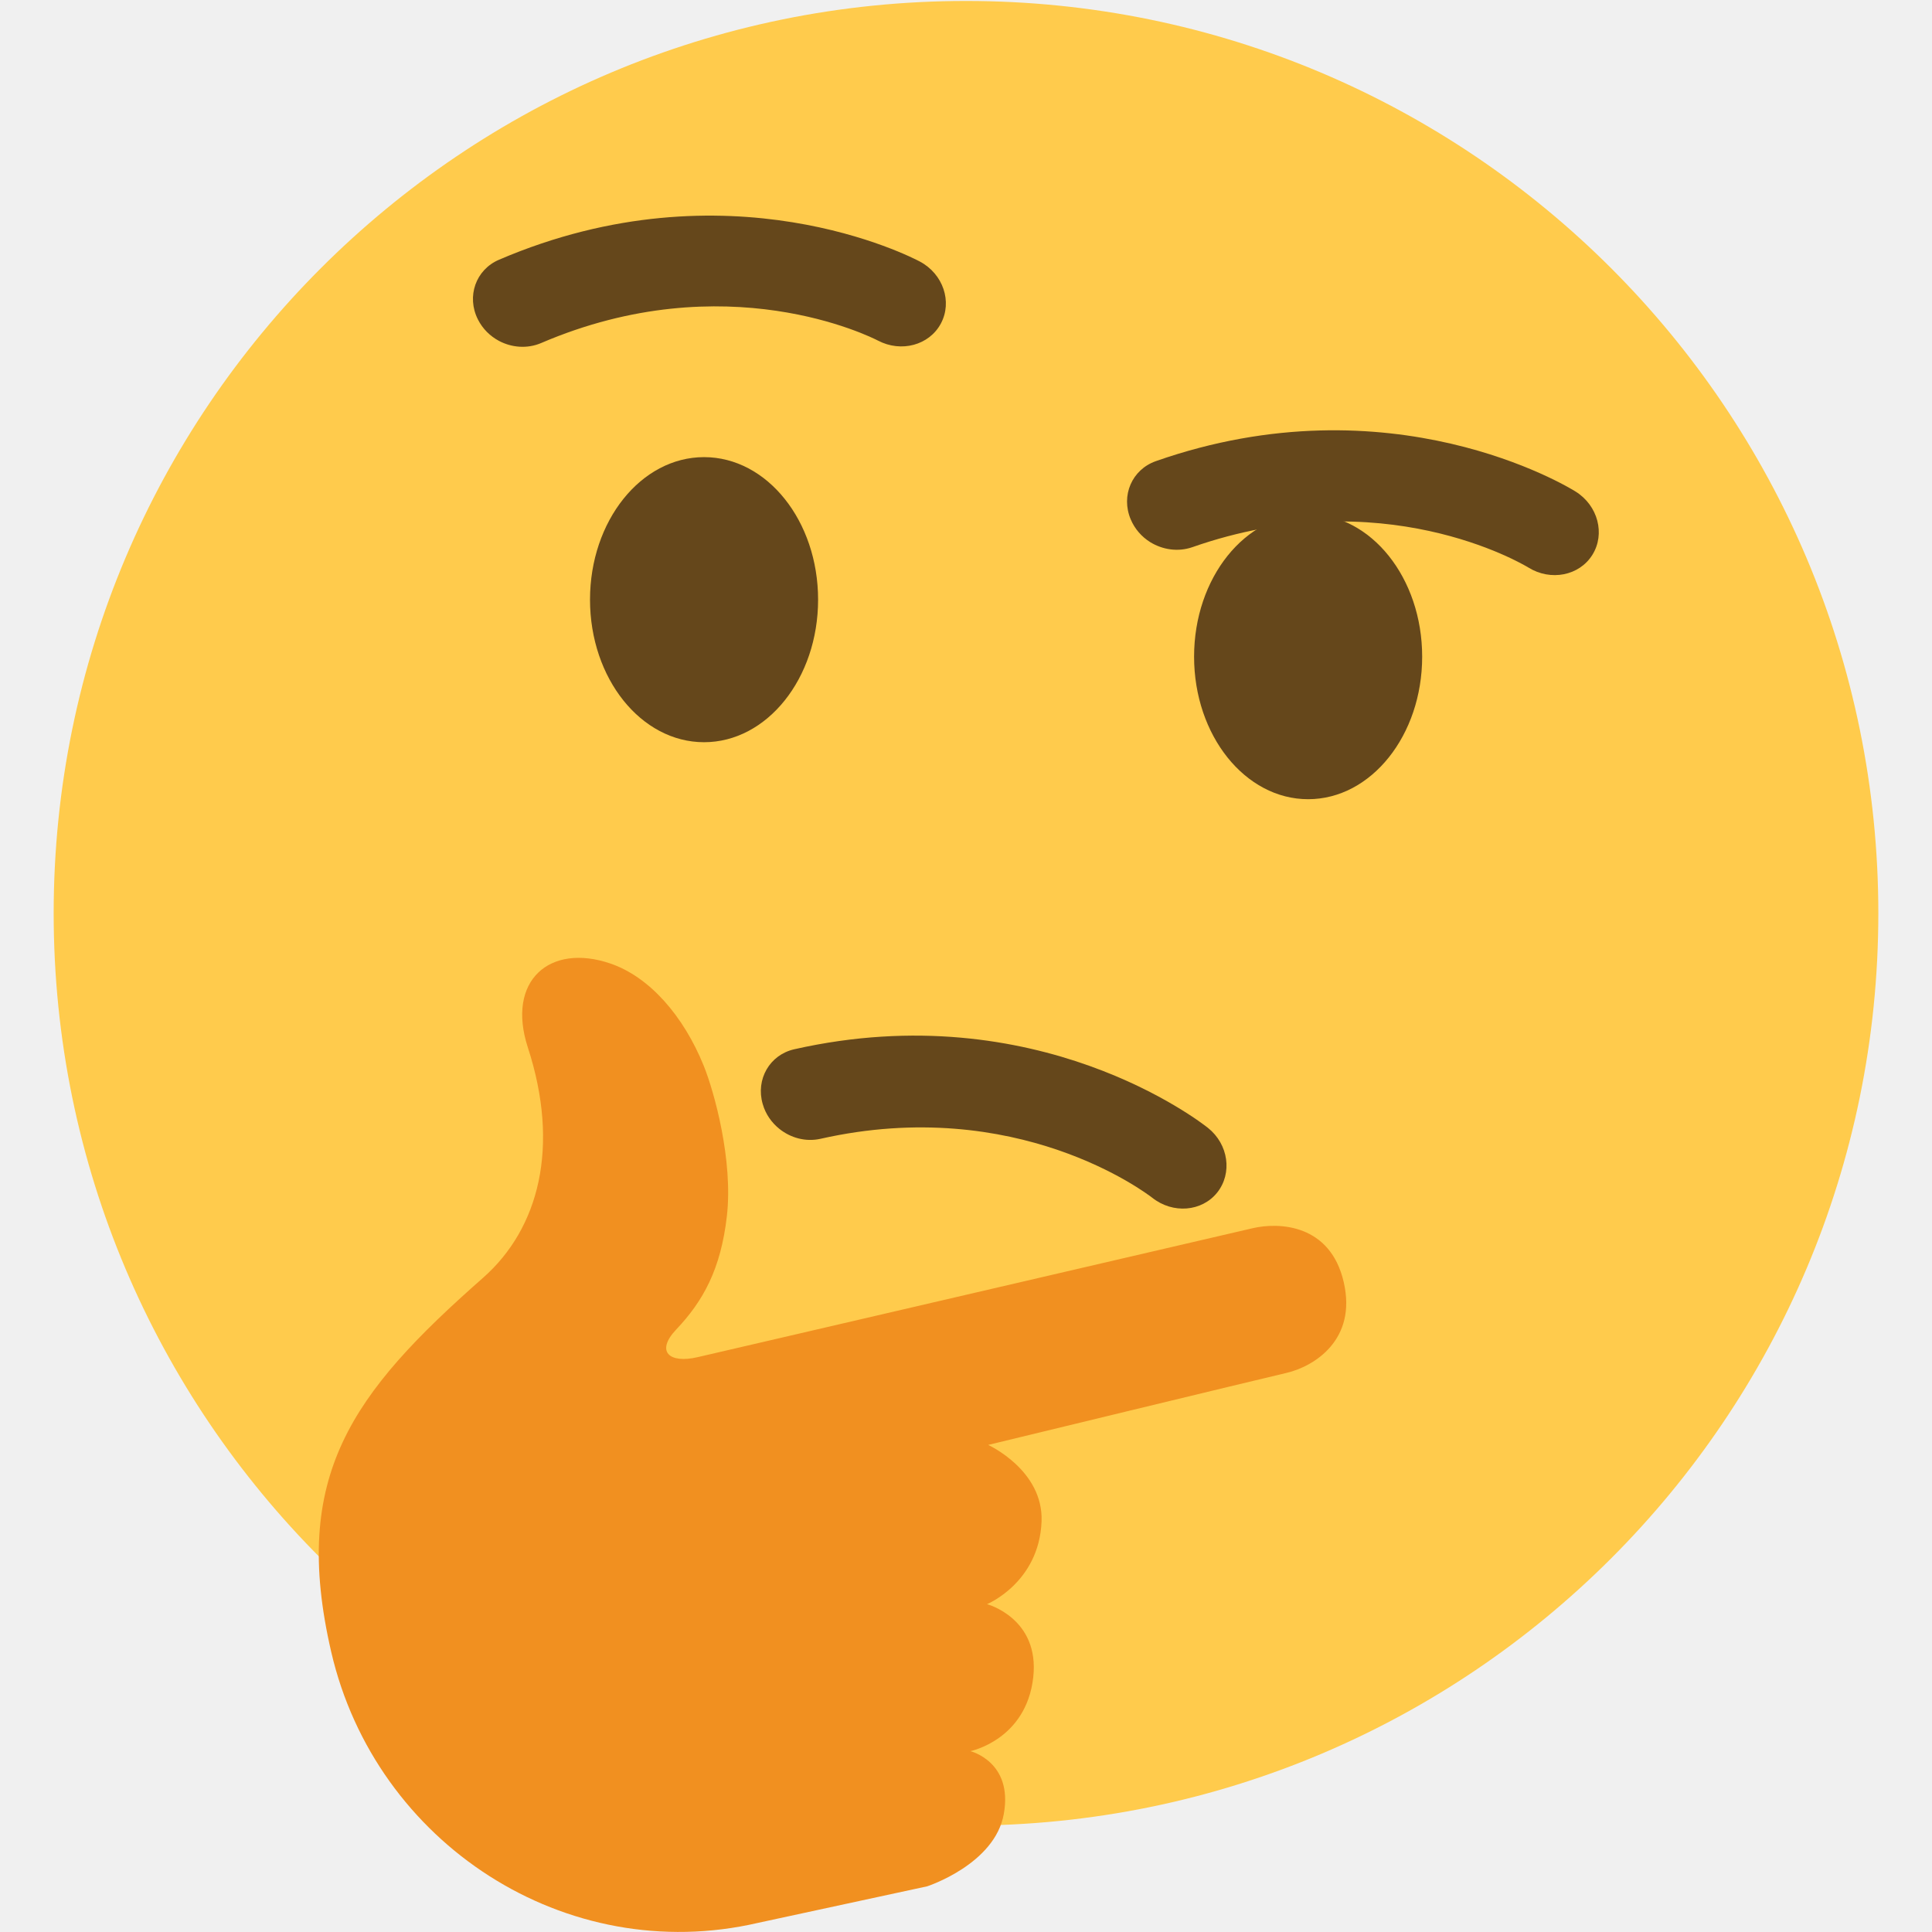
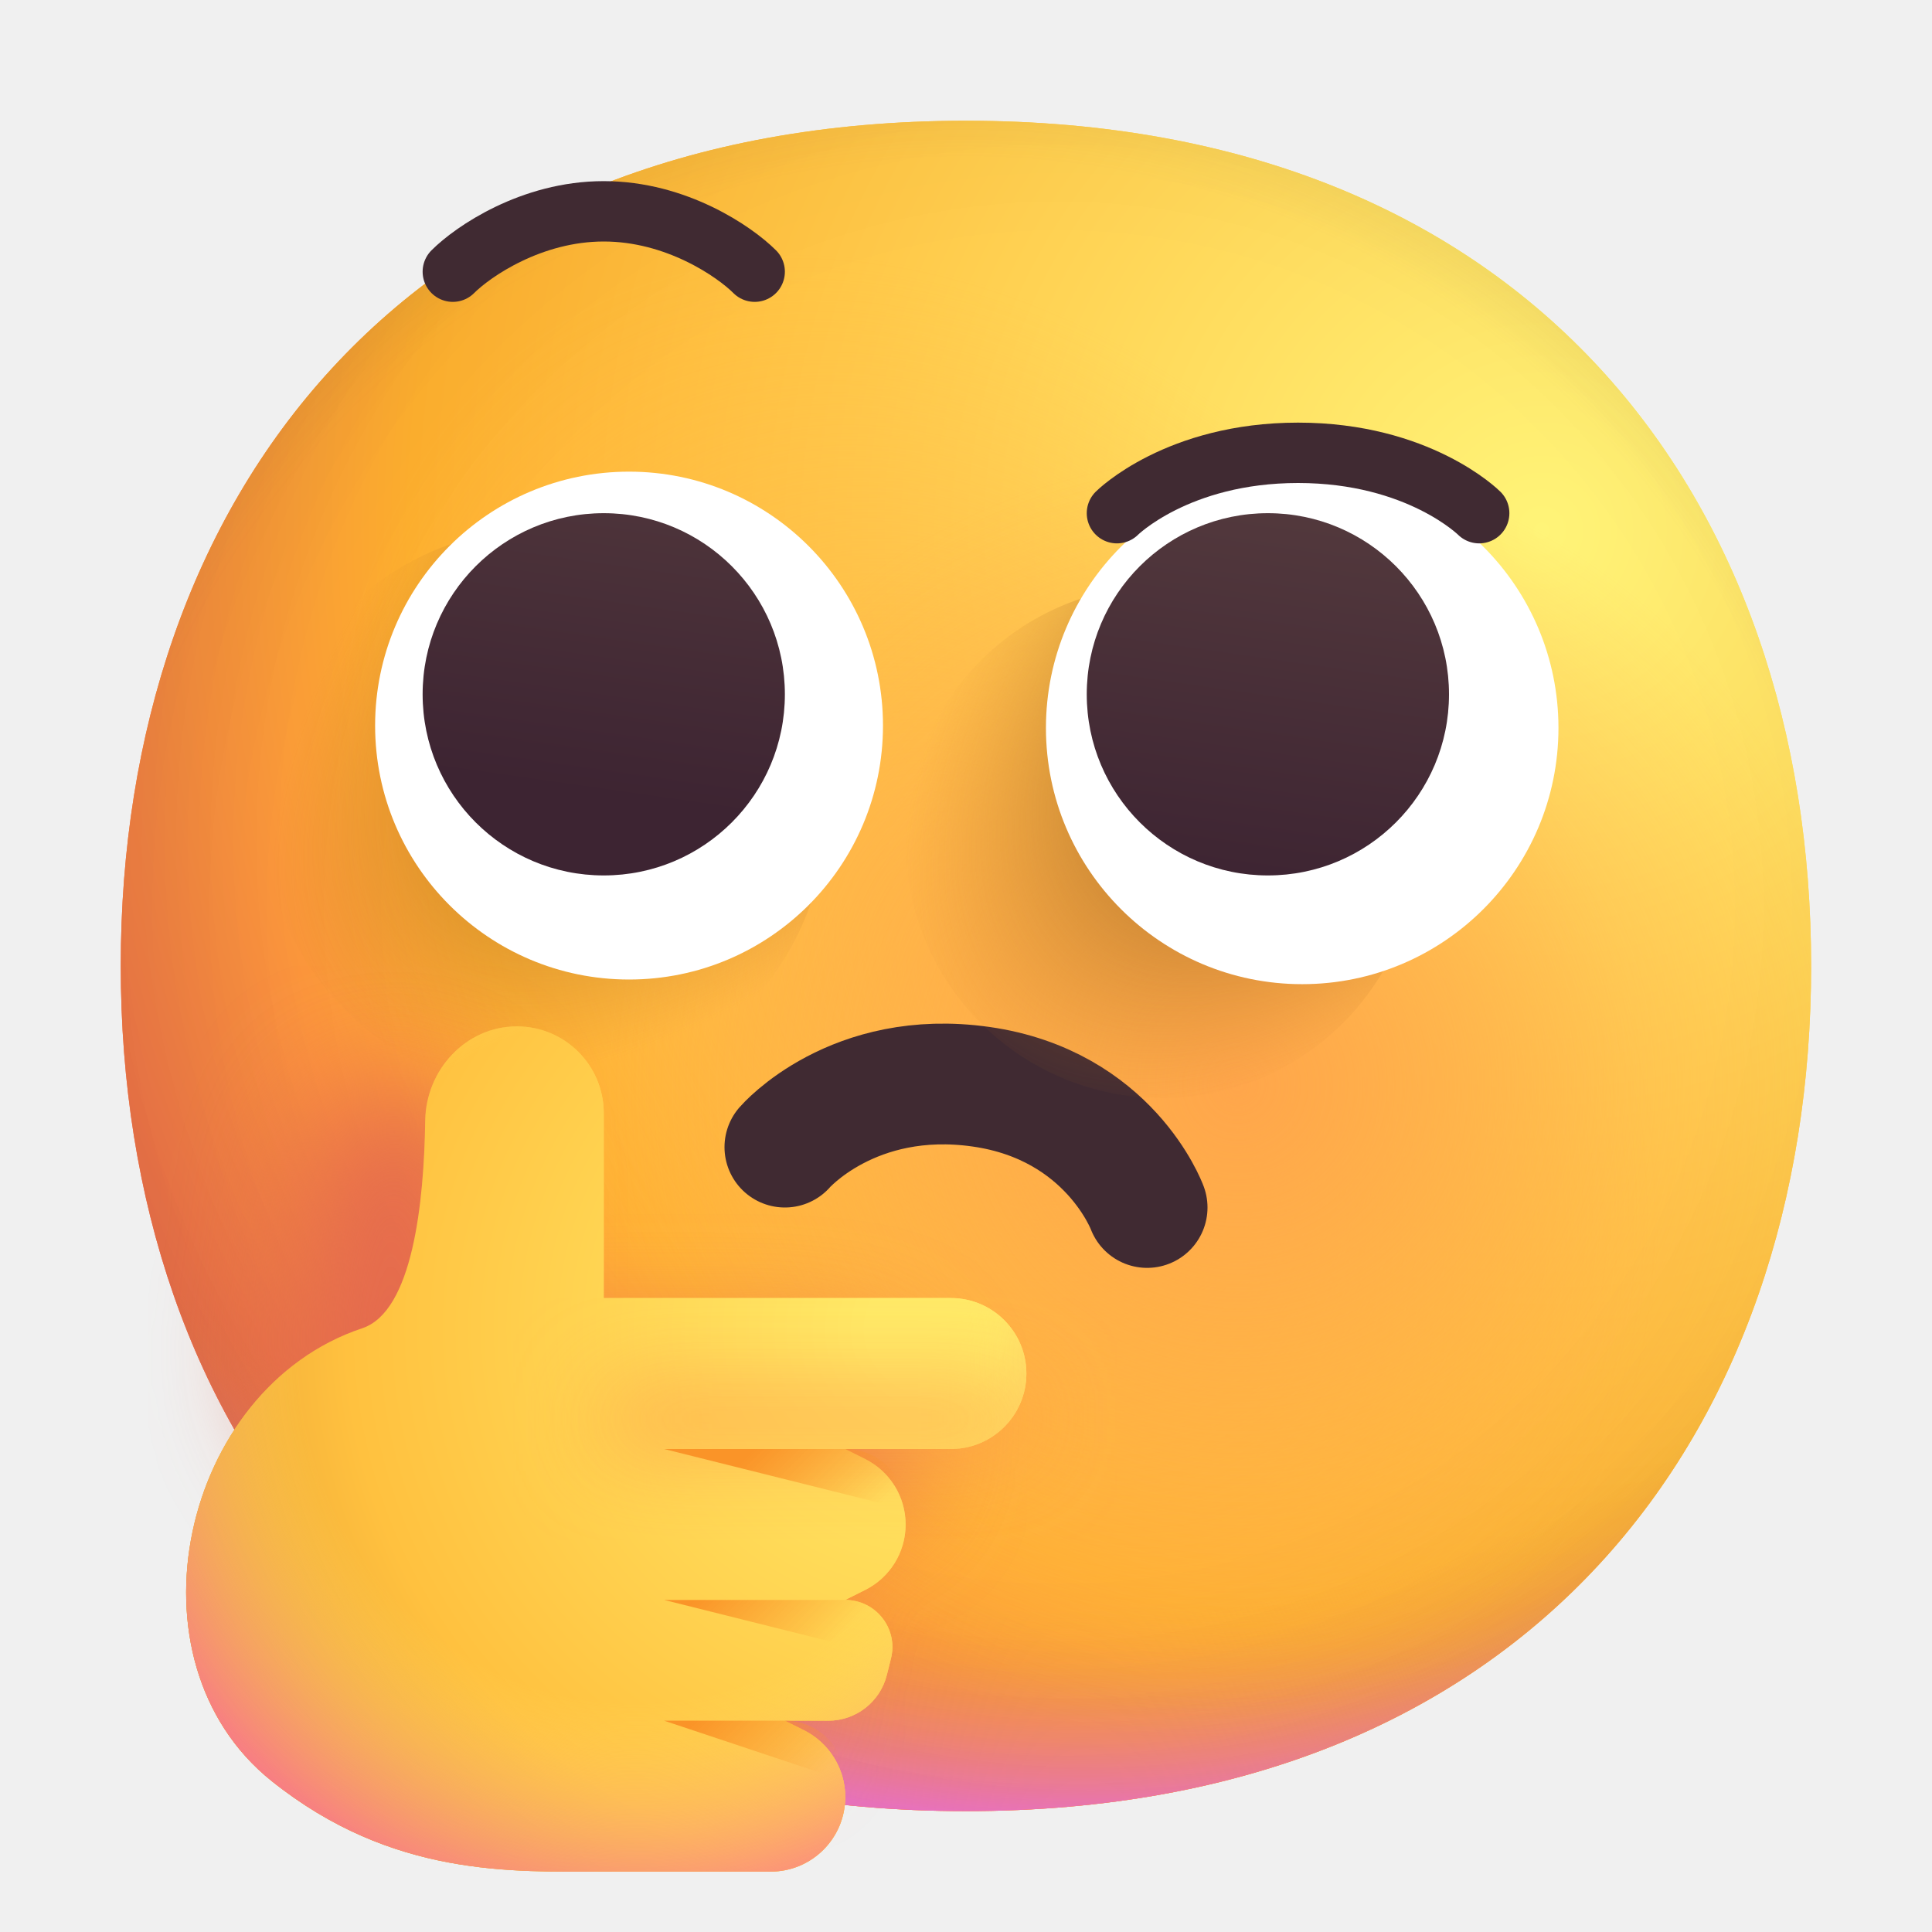
- <svg xmlns="http://www.w3.org/2000/svg" viewBox="0 0 36 36">
-   <circle fill="#FFCB4C" cx="18" cy="17.018" r="17" />
-   <path fill="#65471B" d="M14.524 21.036c-.145-.116-.258-.274-.312-.464-.134-.46.13-.918.59-1.021 4.528-1.021 7.577 1.363 7.706 1.465.384.306.459.845.173 1.205-.286.358-.828.401-1.211.097-.11-.084-2.523-1.923-6.182-1.098-.274.061-.554-.016-.764-.184z" />
-   <ellipse fill="#65471B" cx="13.119" cy="11.174" rx="2.125" ry="2.656" />
-   <ellipse fill="#65471B" cx="24.375" cy="12.236" rx="2.125" ry="2.656" />
-   <path fill="#F19020" d="M17.276 35.149s1.265-.411 1.429-1.352c.173-.972-.624-1.167-.624-1.167s1.041-.208 1.172-1.376c.123-1.101-.861-1.363-.861-1.363s.97-.4 1.016-1.539c.038-.959-.995-1.428-.995-1.428s5.038-1.221 5.556-1.341c.516-.12 1.32-.615 1.069-1.694-.249-1.08-1.204-1.118-1.697-1.003-.494.115-6.744 1.566-8.9 2.068l-1.439.334c-.54.127-.785-.11-.404-.512.508-.536.833-1.129.946-2.113.119-1.035-.232-2.313-.433-2.809-.374-.921-1.005-1.649-1.734-1.899-1.137-.39-1.945.321-1.542 1.561.604 1.854.208 3.375-.833 4.293-2.449 2.157-3.588 3.695-2.83 6.973.828 3.575 4.377 5.876 7.952 5.048l3.152-.681z" />
-   <path fill="#65471B" d="M9.296 6.351c-.164-.088-.303-.224-.391-.399-.216-.428-.04-.927.393-1.112 4.266-1.831 7.699-.043 7.843.034.433.231.608.747.391 1.154-.216.405-.74.546-1.173.318-.123-.063-2.832-1.432-6.278.047-.257.109-.547.085-.785-.042zm12.135 3.75c-.156-.098-.286-.243-.362-.424-.187-.442.023-.927.468-1.084 4.381-1.536 7.685.48 7.823.567.415.26.555.787.312 1.178-.242.39-.776.495-1.191.238-.12-.072-2.727-1.621-6.267-.379-.266.091-.553.046-.783-.096z" />
+ <svg xmlns="http://www.w3.org/2000/svg" width="32" height="32" viewBox="0 0 32 32" fill="none">
+   <path d="M15.999 29.998C25.333 29.998 29.998 23.73 29.998 15.999C29.998 8.268 25.333 2 15.999 2C6.664 2 2 8.268 2 15.999C2 23.73 6.664 29.998 15.999 29.998Z" fill="url(#paint0_radial_31_62)" />
+   <path d="M15.999 29.998C25.333 29.998 29.998 23.73 29.998 15.999C29.998 8.268 25.333 2 15.999 2C6.664 2 2 8.268 2 15.999C2 23.73 6.664 29.998 15.999 29.998Z" fill="url(#paint1_radial_31_62)" />
+   <path d="M15.999 29.998C25.333 29.998 29.998 23.73 29.998 15.999C29.998 8.268 25.333 2 15.999 2C6.664 2 2 8.268 2 15.999C2 23.73 6.664 29.998 15.999 29.998Z" fill="url(#paint2_radial_31_62)" />
+   <path d="M15.999 29.998C25.333 29.998 29.998 23.73 29.998 15.999C29.998 8.268 25.333 2 15.999 2C6.664 2 2 8.268 2 15.999C2 23.73 6.664 29.998 15.999 29.998Z" fill="url(#paint3_radial_31_62)" fill-opacity="0.6" />
+   <path d="M15.999 29.998C25.333 29.998 29.998 23.73 29.998 15.999C29.998 8.268 25.333 2 15.999 2C6.664 2 2 8.268 2 15.999C2 23.73 6.664 29.998 15.999 29.998Z" fill="url(#paint4_radial_31_62)" />
+   <path d="M15.999 29.998C25.333 29.998 29.998 23.73 29.998 15.999C29.998 8.268 25.333 2 15.999 2C6.664 2 2 8.268 2 15.999C2 23.73 6.664 29.998 15.999 29.998Z" fill="url(#paint5_radial_31_62)" />
+   <path d="M15.999 29.998C25.333 29.998 29.998 23.73 29.998 15.999C29.998 8.268 25.333 2 15.999 2C6.664 2 2 8.268 2 15.999C2 23.73 6.664 29.998 15.999 29.998Z" fill="url(#paint6_radial_31_62)" />
+   <path d="M15.999 29.998C25.333 29.998 29.998 23.73 29.998 15.999C29.998 8.268 25.333 2 15.999 2C6.664 2 2 8.268 2 15.999C2 23.73 6.664 29.998 15.999 29.998Z" fill="url(#paint7_radial_31_62)" />
+   <path d="M10 21.5V18.439C10 17.644 9.356 17 8.561 17C7.72 17 7.055 17.718 7.043 18.559C7.023 19.92 6.835 21.722 6 22C3 23 2 27.5 4.5 29.5C6.5 31.1 8.5 31 10 31H12.764C13.447 31 14 30.447 14 29.764C14 29.296 13.735 28.868 13.317 28.658L13 28.5H13.719C14.178 28.5 14.578 28.188 14.689 27.742L14.757 27.47C14.881 26.977 14.508 26.5 14 26.5L14.329 26.335C14.74 26.13 15 25.71 15 25.25C15 24.79 14.74 24.37 14.329 24.165L14 24H15.75C16.44 24 17 23.44 17 22.75C17 22.06 16.44 21.5 15.75 21.5H10Z" fill="url(#paint8_radial_31_62)" />
+   <path d="M13 19C13 19 14.124 17.697 16.25 18C18.376 18.303 19 20 19 20" stroke="#402A32" stroke-width="2" stroke-linecap="round" stroke-linejoin="round" />
+   <circle cx="9.017" cy="13.421" r="4.673" fill="url(#paint9_radial_31_62)" />
+   <circle cx="19.244" cy="13.943" r="4.244" fill="url(#paint10_radial_31_62)" />
+   <path d="M10.419 16.224C12.742 16.224 14.625 14.341 14.625 12.018C14.625 9.696 12.742 7.812 10.419 7.812C8.096 7.812 6.213 9.696 6.213 12.018C6.213 14.341 8.096 16.224 10.419 16.224Z" fill="white" />
+   <path d="M21.568 16.301C23.912 16.301 25.813 14.401 25.813 12.057C25.813 9.713 23.912 7.812 21.568 7.812C19.224 7.812 17.324 9.713 17.324 12.057C17.324 14.401 19.224 16.301 21.568 16.301Z" fill="white" />
+   <path fill-rule="evenodd" clip-rule="evenodd" d="M13 11.5C13 13.157 11.657 14.5 10 14.5C8.343 14.5 7 13.157 7 11.5C7 9.843 8.343 8.5 10 8.5C11.657 8.5 13 9.843 13 11.5ZM24 11.5C24 13.157 22.657 14.5 21 14.5C19.343 14.5 18 13.157 18 11.5C18 9.843 19.343 8.5 21 8.5C22.657 8.5 24 9.843 24 11.5Z" fill="url(#paint11_linear_31_62)" />
+   <g filter="url(#filter0_f_31_62)">
+     <path fill-rule="evenodd" clip-rule="evenodd" d="M12.703 28.688L12.758 28.47C12.881 27.977 12.508 27.5 12 27.5L12.329 27.335C12.74 27.13 13 26.71 13 26.25C13 25.79 12.74 25.37 12.329 25.165L12 25H13.75C14.44 25 15 24.44 15 23.75C15 23.06 14.44 22.5 13.75 22.5H8V19.439C8 18.644 7.356 18 6.561 18C5.72 18 5.055 18.718 5.043 19.559C5.028 20.617 4.911 21.94 4.468 22.608C6.005 25.65 8.75 27.896 12.703 28.688Z" fill="#E4694E" />
+   </g>
+   <path d="M10 21.5V18.439C10 17.644 9.356 17 8.561 17C7.72 17 7.055 17.718 7.043 18.559C7.023 19.92 6.835 21.722 6 22C3 23 2 27.5 4.5 29.5C6.5 31.1 8.5 31 10 31H12.764C13.447 31 14 30.447 14 29.764C14 29.296 13.735 28.868 13.317 28.658L13 28.5H13.719C14.178 28.5 14.578 28.188 14.689 27.742L14.757 27.47C14.881 26.977 14.508 26.5 14 26.5L14.329 26.335C14.74 26.13 15 25.71 15 25.25C15 24.79 14.74 24.37 14.329 24.165L14 24H15.75C16.44 24 17 23.44 17 22.75C17 22.06 16.44 21.5 15.75 21.5H10Z" fill="url(#paint12_radial_31_62)" />
+   <path d="M10 21.5V18.439C10 17.644 9.356 17 8.561 17C7.72 17 7.055 17.718 7.043 18.559C7.023 19.92 6.835 21.722 6 22C3 23 2 27.5 4.5 29.5C6.5 31.1 8.5 31 10 31H12.764C13.447 31 14 30.447 14 29.764C14 29.296 13.735 28.868 13.317 28.658L13 28.5H13.719C14.178 28.5 14.578 28.188 14.689 27.742L14.757 27.47C14.881 26.977 14.508 26.5 14 26.5L14.329 26.335C14.74 26.13 15 25.71 15 25.25C15 24.79 14.74 24.37 14.329 24.165L14 24H15.75C16.44 24 17 23.44 17 22.75C17 22.06 16.44 21.5 15.75 21.5H10Z" fill="url(#paint13_radial_31_62)" />
+   <path d="M12.5 4.5C12.167 4.167 11.2 3.5 10 3.5C8.8 3.5 7.833 4.167 7.5 4.5" stroke="#402A32" stroke-linecap="round" stroke-linejoin="round" />
+   <path d="M18.5 8.5C18.5 8.5 19.5 7.5 21.5 7.5C23.5 7.5 24.5 8.5 24.5 8.5" stroke="#402A32" stroke-linecap="round" stroke-linejoin="round" />
+   <g opacity="0.8" filter="url(#filter1_f_31_62)">
+     <rect x="10" y="23" width="7" height="1" fill="#FFA048" />
+   </g>
+   <path d="M11 24H14C14.552 24 15 24.448 15 25L11 24Z" fill="url(#paint14_linear_31_62)" />
+   <path d="M11 28.5H13C13.552 28.5 14 28.948 14 29.5L11 28.5Z" fill="url(#paint15_linear_31_62)" />
+   <path d="M11 26.5H14C14.552 26.5 15 26.948 15 27.5L11 26.5Z" fill="url(#paint16_linear_31_62)" />
+   <defs>
+     <filter id="filter0_f_31_62" x="2.468" y="16" width="14.533" height="14.688" filterUnits="userSpaceOnUse" color-interpolation-filters="sRGB">
+       <feFlood flood-opacity="0" result="BackgroundImageFix" />
+       <feBlend mode="normal" in="SourceGraphic" in2="BackgroundImageFix" result="shape" />
+       <feGaussianBlur stdDeviation="1" result="effect1_foregroundBlur_31_62" />
+     </filter>
+     <filter id="filter1_f_31_62" x="8.5" y="21.5" width="10" height="4" filterUnits="userSpaceOnUse" color-interpolation-filters="sRGB">
+       <feFlood flood-opacity="0" result="BackgroundImageFix" />
+       <feBlend mode="normal" in="SourceGraphic" in2="BackgroundImageFix" result="shape" />
+       <feGaussianBlur stdDeviation="0.75" result="effect1_foregroundBlur_31_62" />
+     </filter>
+     <radialGradient id="paint0_radial_31_62" cx="0" cy="0" r="1" gradientUnits="userSpaceOnUse" gradientTransform="translate(25.5 9) rotate(132.839) scale(37.5033)">
+       <stop stop-color="#FFF478" />
+       <stop offset="0.475" stop-color="#FFB02E" />
+       <stop offset="1" stop-color="#F70A8D" />
+     </radialGradient>
+     <radialGradient id="paint1_radial_31_62" cx="0" cy="0" r="1" gradientUnits="userSpaceOnUse" gradientTransform="translate(25.5 9) rotate(131.878) scale(38.9487)">
+       <stop stop-color="#FFF478" />
+       <stop offset="0.475" stop-color="#FFB02E" />
+       <stop offset="1" stop-color="#F70A8D" />
+     </radialGradient>
+     <radialGradient id="paint2_radial_31_62" cx="0" cy="0" r="1" gradientUnits="userSpaceOnUse" gradientTransform="translate(16 12.5) rotate(101.31) scale(17.8466 22.8581)">
+       <stop offset="0.788" stop-color="#F59639" stop-opacity="0" />
+       <stop offset="0.973" stop-color="#FF7DCE" />
+     </radialGradient>
+     <radialGradient id="paint3_radial_31_62" cx="0" cy="0" r="1" gradientUnits="userSpaceOnUse" gradientTransform="translate(18 14) rotate(135) scale(41.0122)">
+       <stop offset="0.315" stop-opacity="0" />
+       <stop offset="1" />
+     </radialGradient>
+     <radialGradient id="paint4_radial_31_62" cx="0" cy="0" r="1" gradientUnits="userSpaceOnUse" gradientTransform="translate(16 17) rotate(77.692) scale(28.1469)">
+       <stop offset="0.508" stop-color="#7D6133" stop-opacity="0" />
+       <stop offset="1" stop-color="#715B32" />
+     </radialGradient>
+     <radialGradient id="paint5_radial_31_62" cx="0" cy="0" r="1" gradientUnits="userSpaceOnUse" gradientTransform="translate(16.5 16.5) rotate(55.7131) scale(13.3135 9.65032)">
+       <stop stop-color="#FFB849" />
+       <stop offset="1" stop-color="#FFB847" stop-opacity="0" />
+     </radialGradient>
+     <radialGradient id="paint6_radial_31_62" cx="0" cy="0" r="1" gradientUnits="userSpaceOnUse" gradientTransform="translate(20.5 18) rotate(9.86581) scale(11.6726)">
+       <stop stop-color="#FFA64B" />
+       <stop offset="0.9" stop-color="#FFAE46" stop-opacity="0" />
+     </radialGradient>
+     <radialGradient id="paint7_radial_31_62" cx="0" cy="0" r="1" gradientUnits="userSpaceOnUse" gradientTransform="translate(17.5 15) rotate(43.9708) scale(59.0529)">
+       <stop offset="0.185" stop-opacity="0" />
+       <stop offset="1" stop-opacity="0.4" />
+     </radialGradient>
+     <radialGradient id="paint8_radial_31_62" cx="0" cy="0" r="1" gradientUnits="userSpaceOnUse" gradientTransform="translate(15.5 22) rotate(-178.264) scale(16.5076 15.3937)">
+       <stop offset="0.066" stop-color="#FFEA67" />
+       <stop offset="0.593" stop-color="#FFC13F" />
+       <stop offset="0.904" stop-color="#DF9030" />
+     </radialGradient>
+     <radialGradient id="paint9_radial_31_62" cx="0" cy="0" r="1" gradientUnits="userSpaceOnUse" gradientTransform="translate(12.6518 9.7857) rotate(135) scale(10.2026 5.2805)">
+       <stop stop-color="#392108" />
+       <stop offset="1" stop-color="#C87928" stop-opacity="0" />
+     </radialGradient>
+     <radialGradient id="paint10_radial_31_62" cx="0" cy="0" r="1" gradientUnits="userSpaceOnUse" gradientTransform="translate(22.5454 10.642) rotate(133.664) scale(9.48022 5.35173)">
+       <stop stop-color="#392108" />
+       <stop offset="1" stop-color="#C87928" stop-opacity="0" />
+     </radialGradient>
+     <linearGradient id="paint11_linear_31_62" x1="16.5" y1="7" x2="15.5" y2="14" gradientUnits="userSpaceOnUse">
+       <stop stop-color="#553B3E" />
+       <stop offset="1" stop-color="#3D2432" />
+     </linearGradient>
+     <radialGradient id="paint12_radial_31_62" cx="0" cy="0" r="1" gradientUnits="userSpaceOnUse" gradientTransform="translate(15.5 22) rotate(-178.264) scale(16.5076 15.3937)">
+       <stop offset="0.066" stop-color="#FFEA67" />
+       <stop offset="0.593" stop-color="#FFC13F" />
+       <stop offset="0.904" stop-color="#DF9030" />
+     </radialGradient>
+     <radialGradient id="paint13_radial_31_62" cx="0" cy="0" r="1" gradientUnits="userSpaceOnUse" gradientTransform="translate(10.5 22.5) rotate(172.235) scale(11.1018 11.3836)">
+       <stop offset="0.5" stop-color="#FFEA67" stop-opacity="0" />
+       <stop offset="0.851" stop-color="#F9708E" />
+     </radialGradient>
+     <linearGradient id="paint14_linear_31_62" x1="12.5" y1="24" x2="14" y2="25.5" gradientUnits="userSpaceOnUse">
+       <stop stop-color="#FA9428" />
+       <stop offset="1" stop-color="#FA9428" stop-opacity="0" />
+     </linearGradient>
+     <linearGradient id="paint15_linear_31_62" x1="11.5" y1="28.5" x2="13" y2="30" gradientUnits="userSpaceOnUse">
+       <stop stop-color="#FA9428" />
+       <stop offset="1" stop-color="#FA9428" stop-opacity="0" />
+     </linearGradient>
+     <linearGradient id="paint16_linear_31_62" x1="11.5" y1="26.5" x2="13" y2="28" gradientUnits="userSpaceOnUse">
+       <stop stop-color="#FA9428" />
+       <stop offset="1" stop-color="#FA9428" stop-opacity="0" />
+     </linearGradient>
+   </defs>
</svg>
